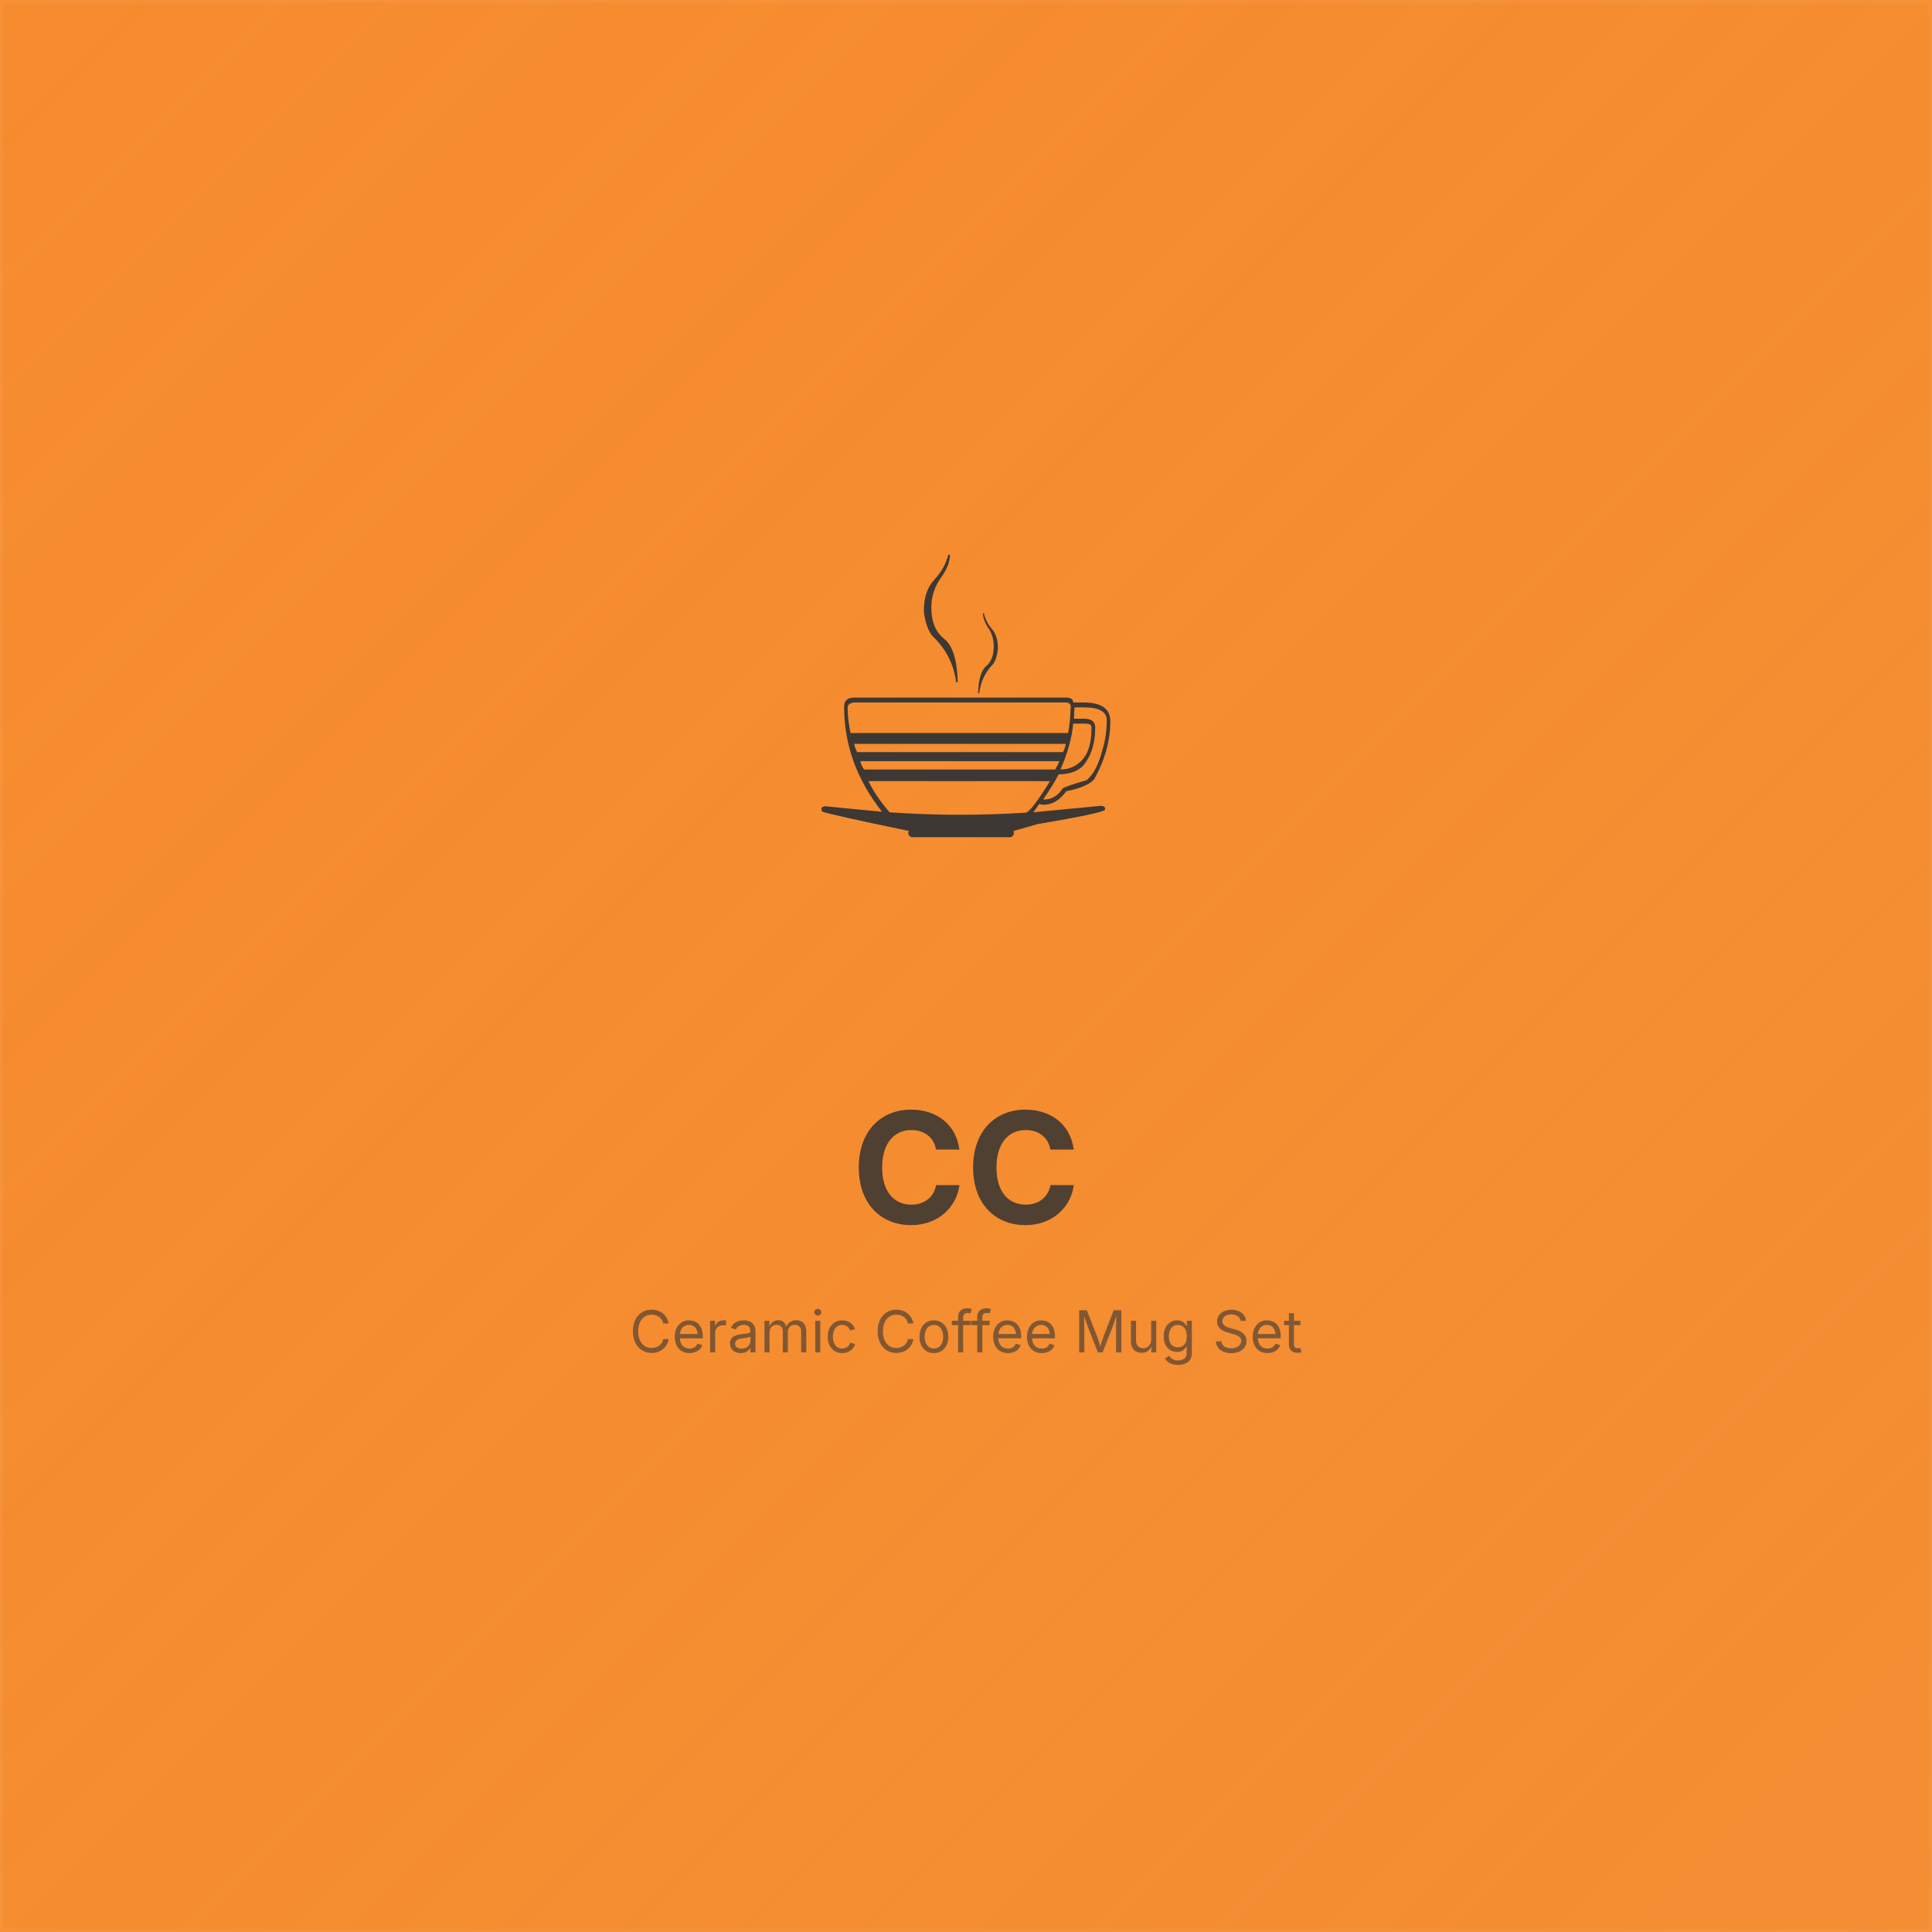
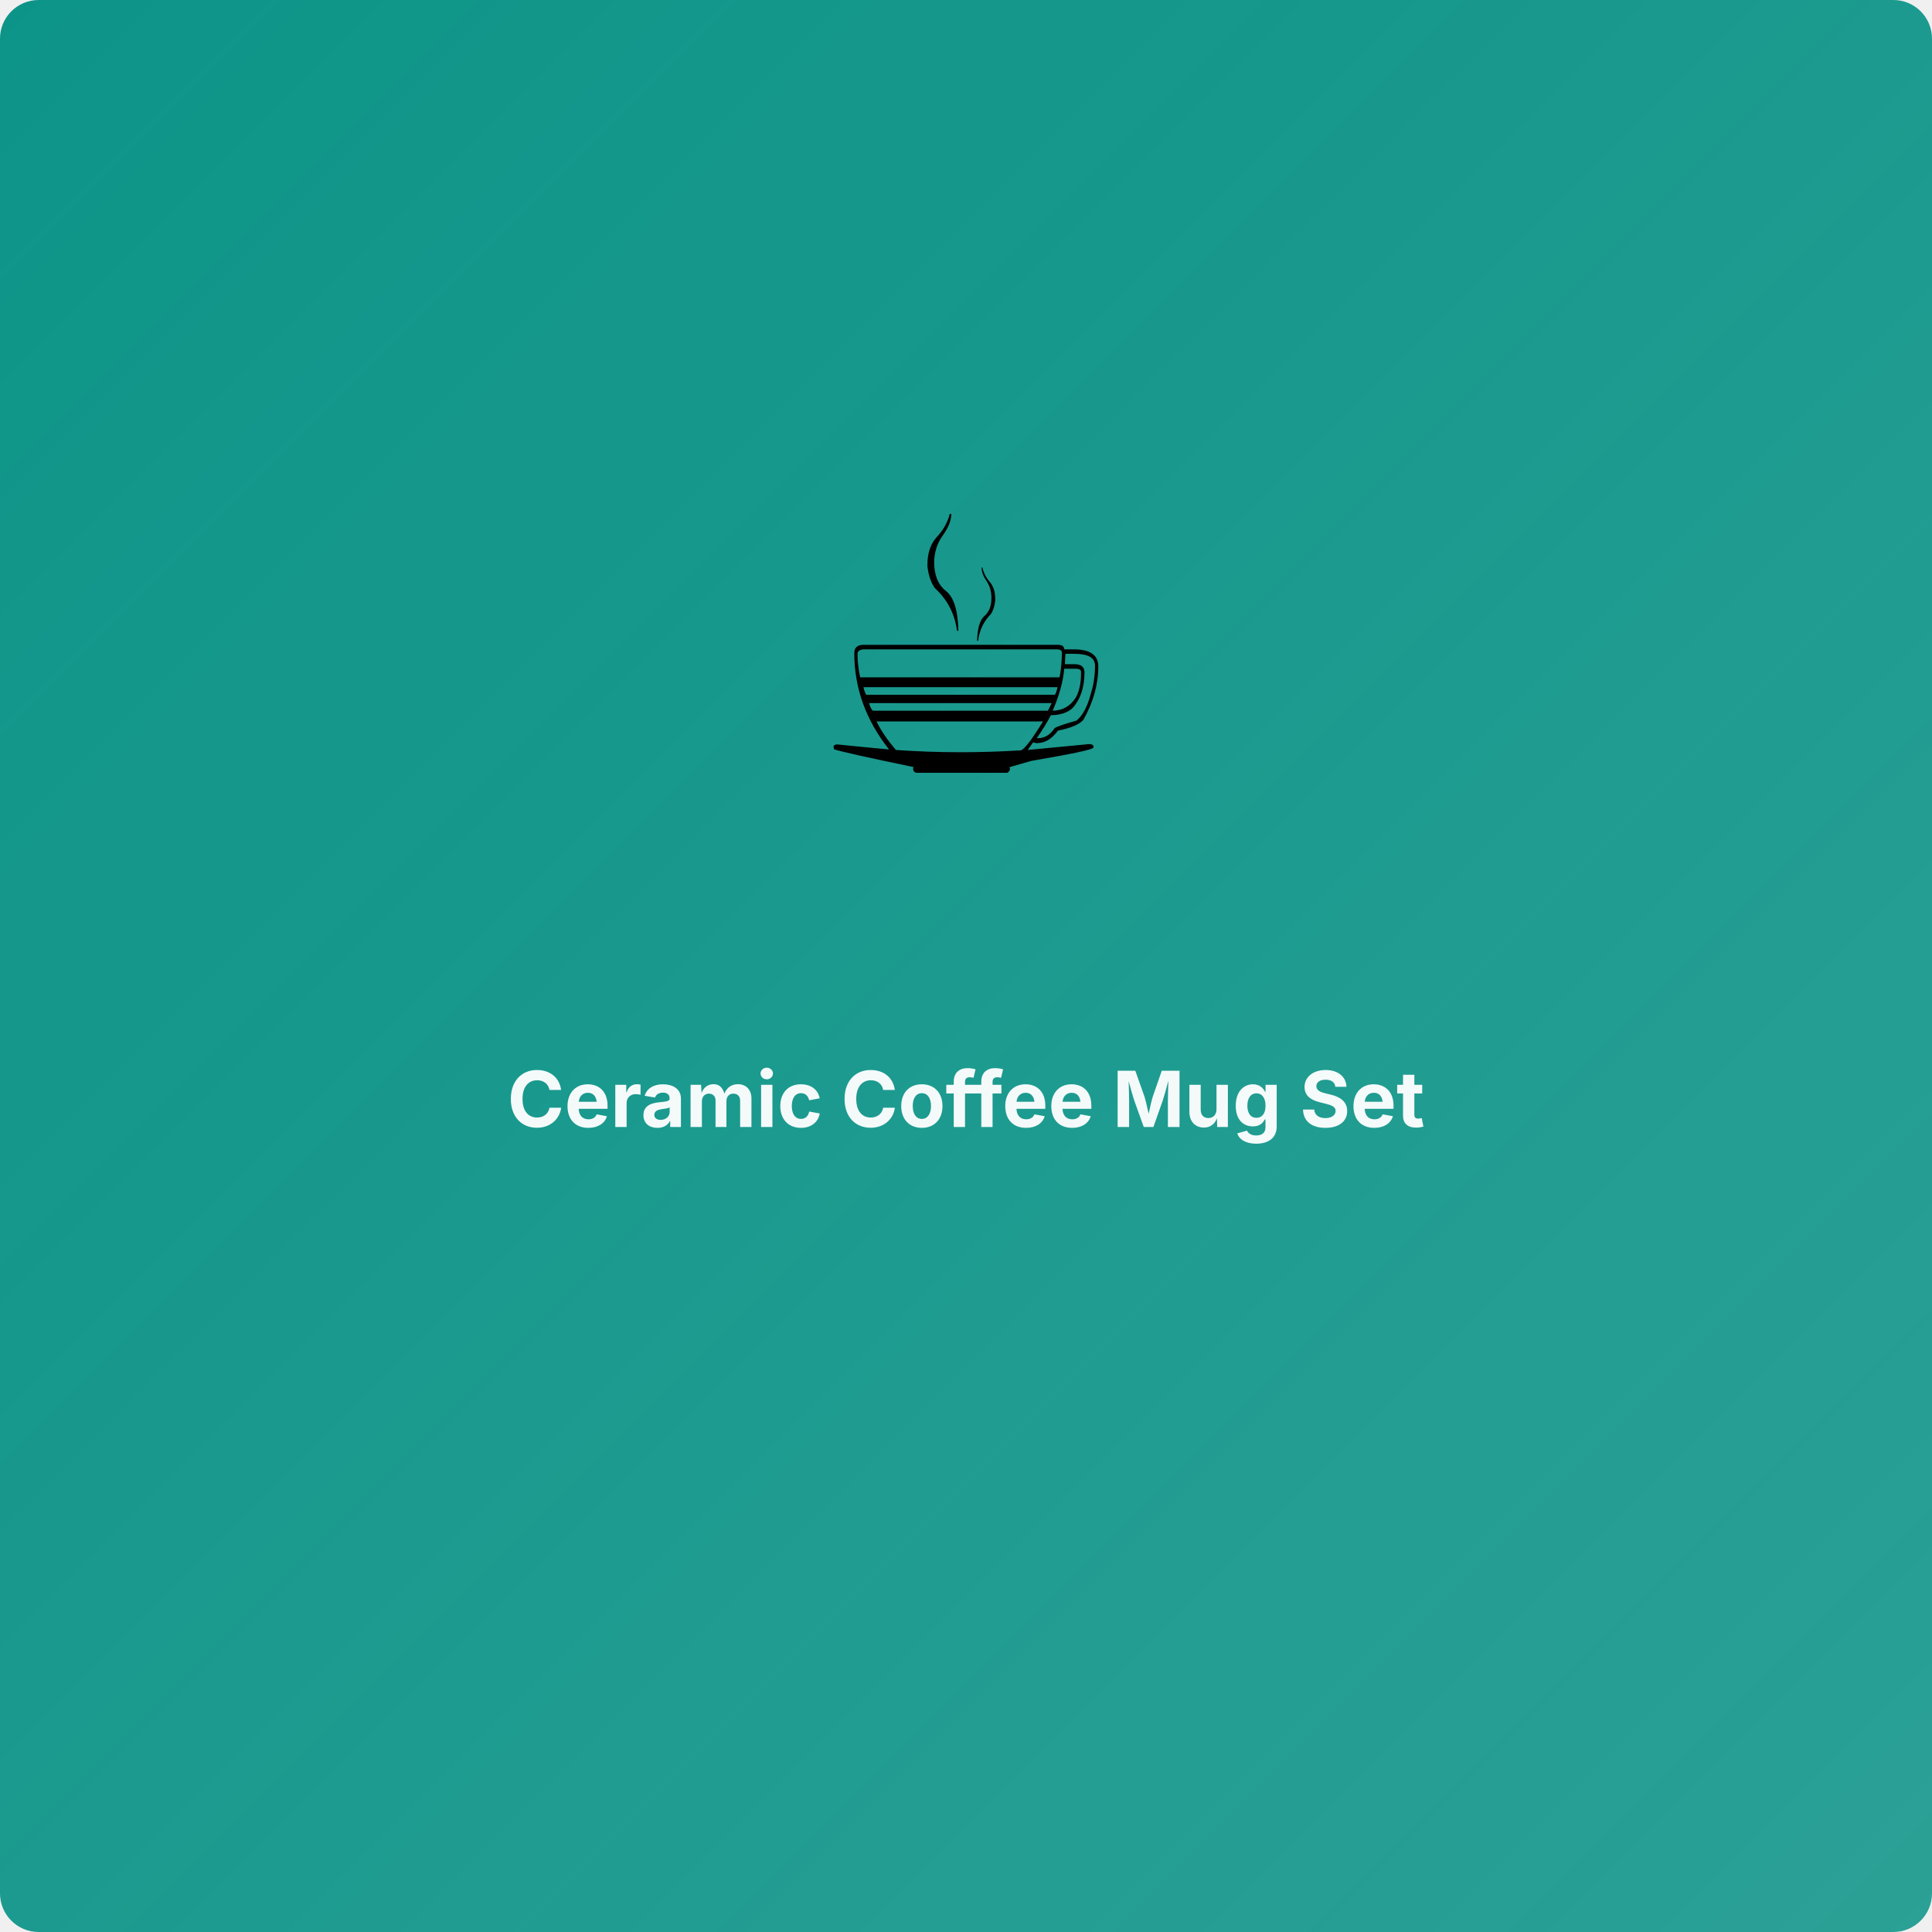
<svg xmlns="http://www.w3.org/2000/svg" width="600" height="600" viewBox="0 0 600 600">
  <defs>
    <linearGradient id="bg" x1="0%" y1="0%" x2="100%" y2="100%">
-       <stop offset="0%" style="stop-color:#f57f17;stop-opacity:1" />
-       <stop offset="100%" style="stop-color:#f57f17dd;stop-opacity:1" />
-     </linearGradient>
-     <linearGradient id="shine" x1="0%" y1="0%" x2="100%" y2="100%">
-       <stop offset="0%" style="stop-color:#ffffff;stop-opacity:0.1" />
-       <stop offset="100%" style="stop-color:#ffffff;stop-opacity:0" />
+       <stop offset="0%" style="stop-color:#0d9488;stop-opacity:1" />
+       <stop offset="100%" style="stop-color:#0d9488dd;stop-opacity:1" />
    </linearGradient>
  </defs>
-   <rect width="600" height="600" rx="0" fill="url(#bg)" />
-   <rect width="600" height="600" rx="0" fill="url(#shine)" />
-   <text x="300" y="260" text-anchor="middle" font-size="120" fill="#333333" opacity="0.95">☕</text>
-   <text x="300" y="380" text-anchor="middle" font-size="48" font-weight="700" font-family="Inter, Arial, sans-serif" fill="#333333" opacity="0.85">CC</text>
-   <text x="300" y="420" text-anchor="middle" font-size="18" font-weight="400" font-family="Inter, Arial, sans-serif" fill="#333333" opacity="0.6">Ceramic Coffee Mug Set</text>
-   <rect x="0" y="0" width="600" height="600" rx="0" fill="none" stroke="#ffffff" stroke-opacity="0.05" stroke-width="2" />
+   <rect width="600" height="600" fill="url(#bg)" rx="12" />
+   <text x="300" y="240" text-anchor="middle" font-size="110">☕</text>
+   <text x="300" y="350" text-anchor="middle" fill="#ffffff" font-size="24" font-weight="700" font-family="Inter, Arial, sans-serif" opacity="0.95">Ceramic Coffee Mug Set</text>
</svg>
